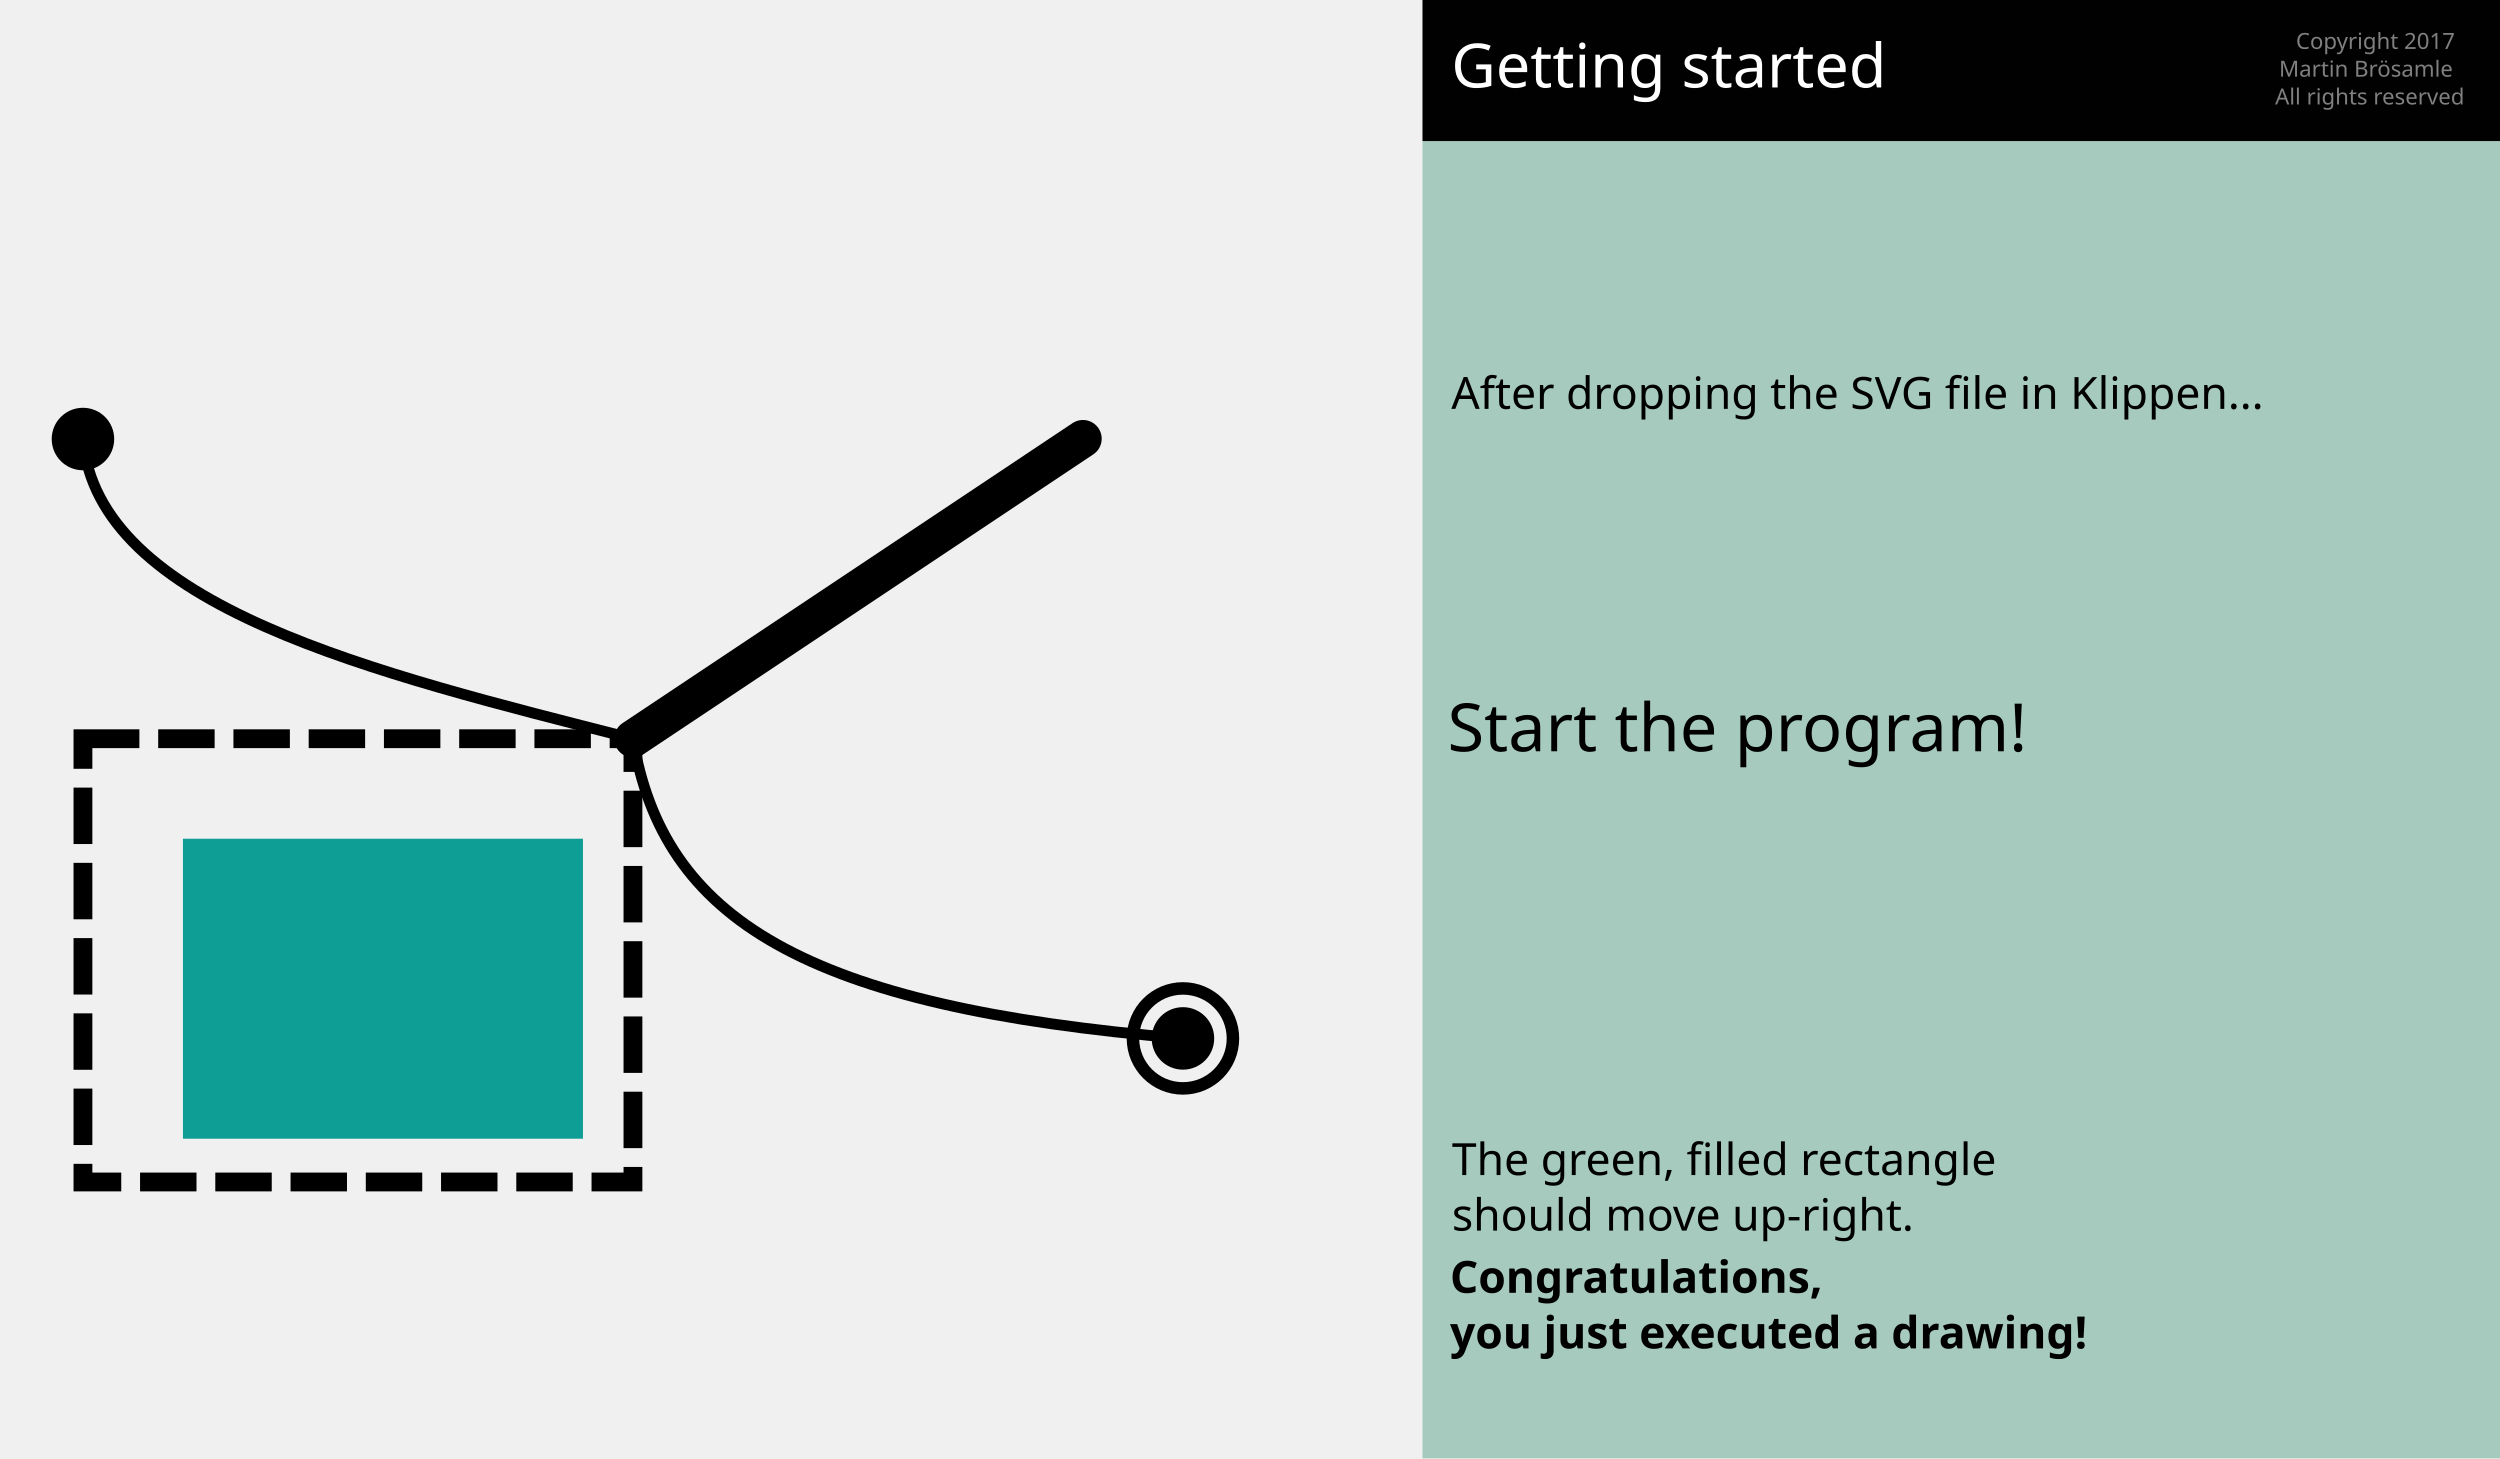
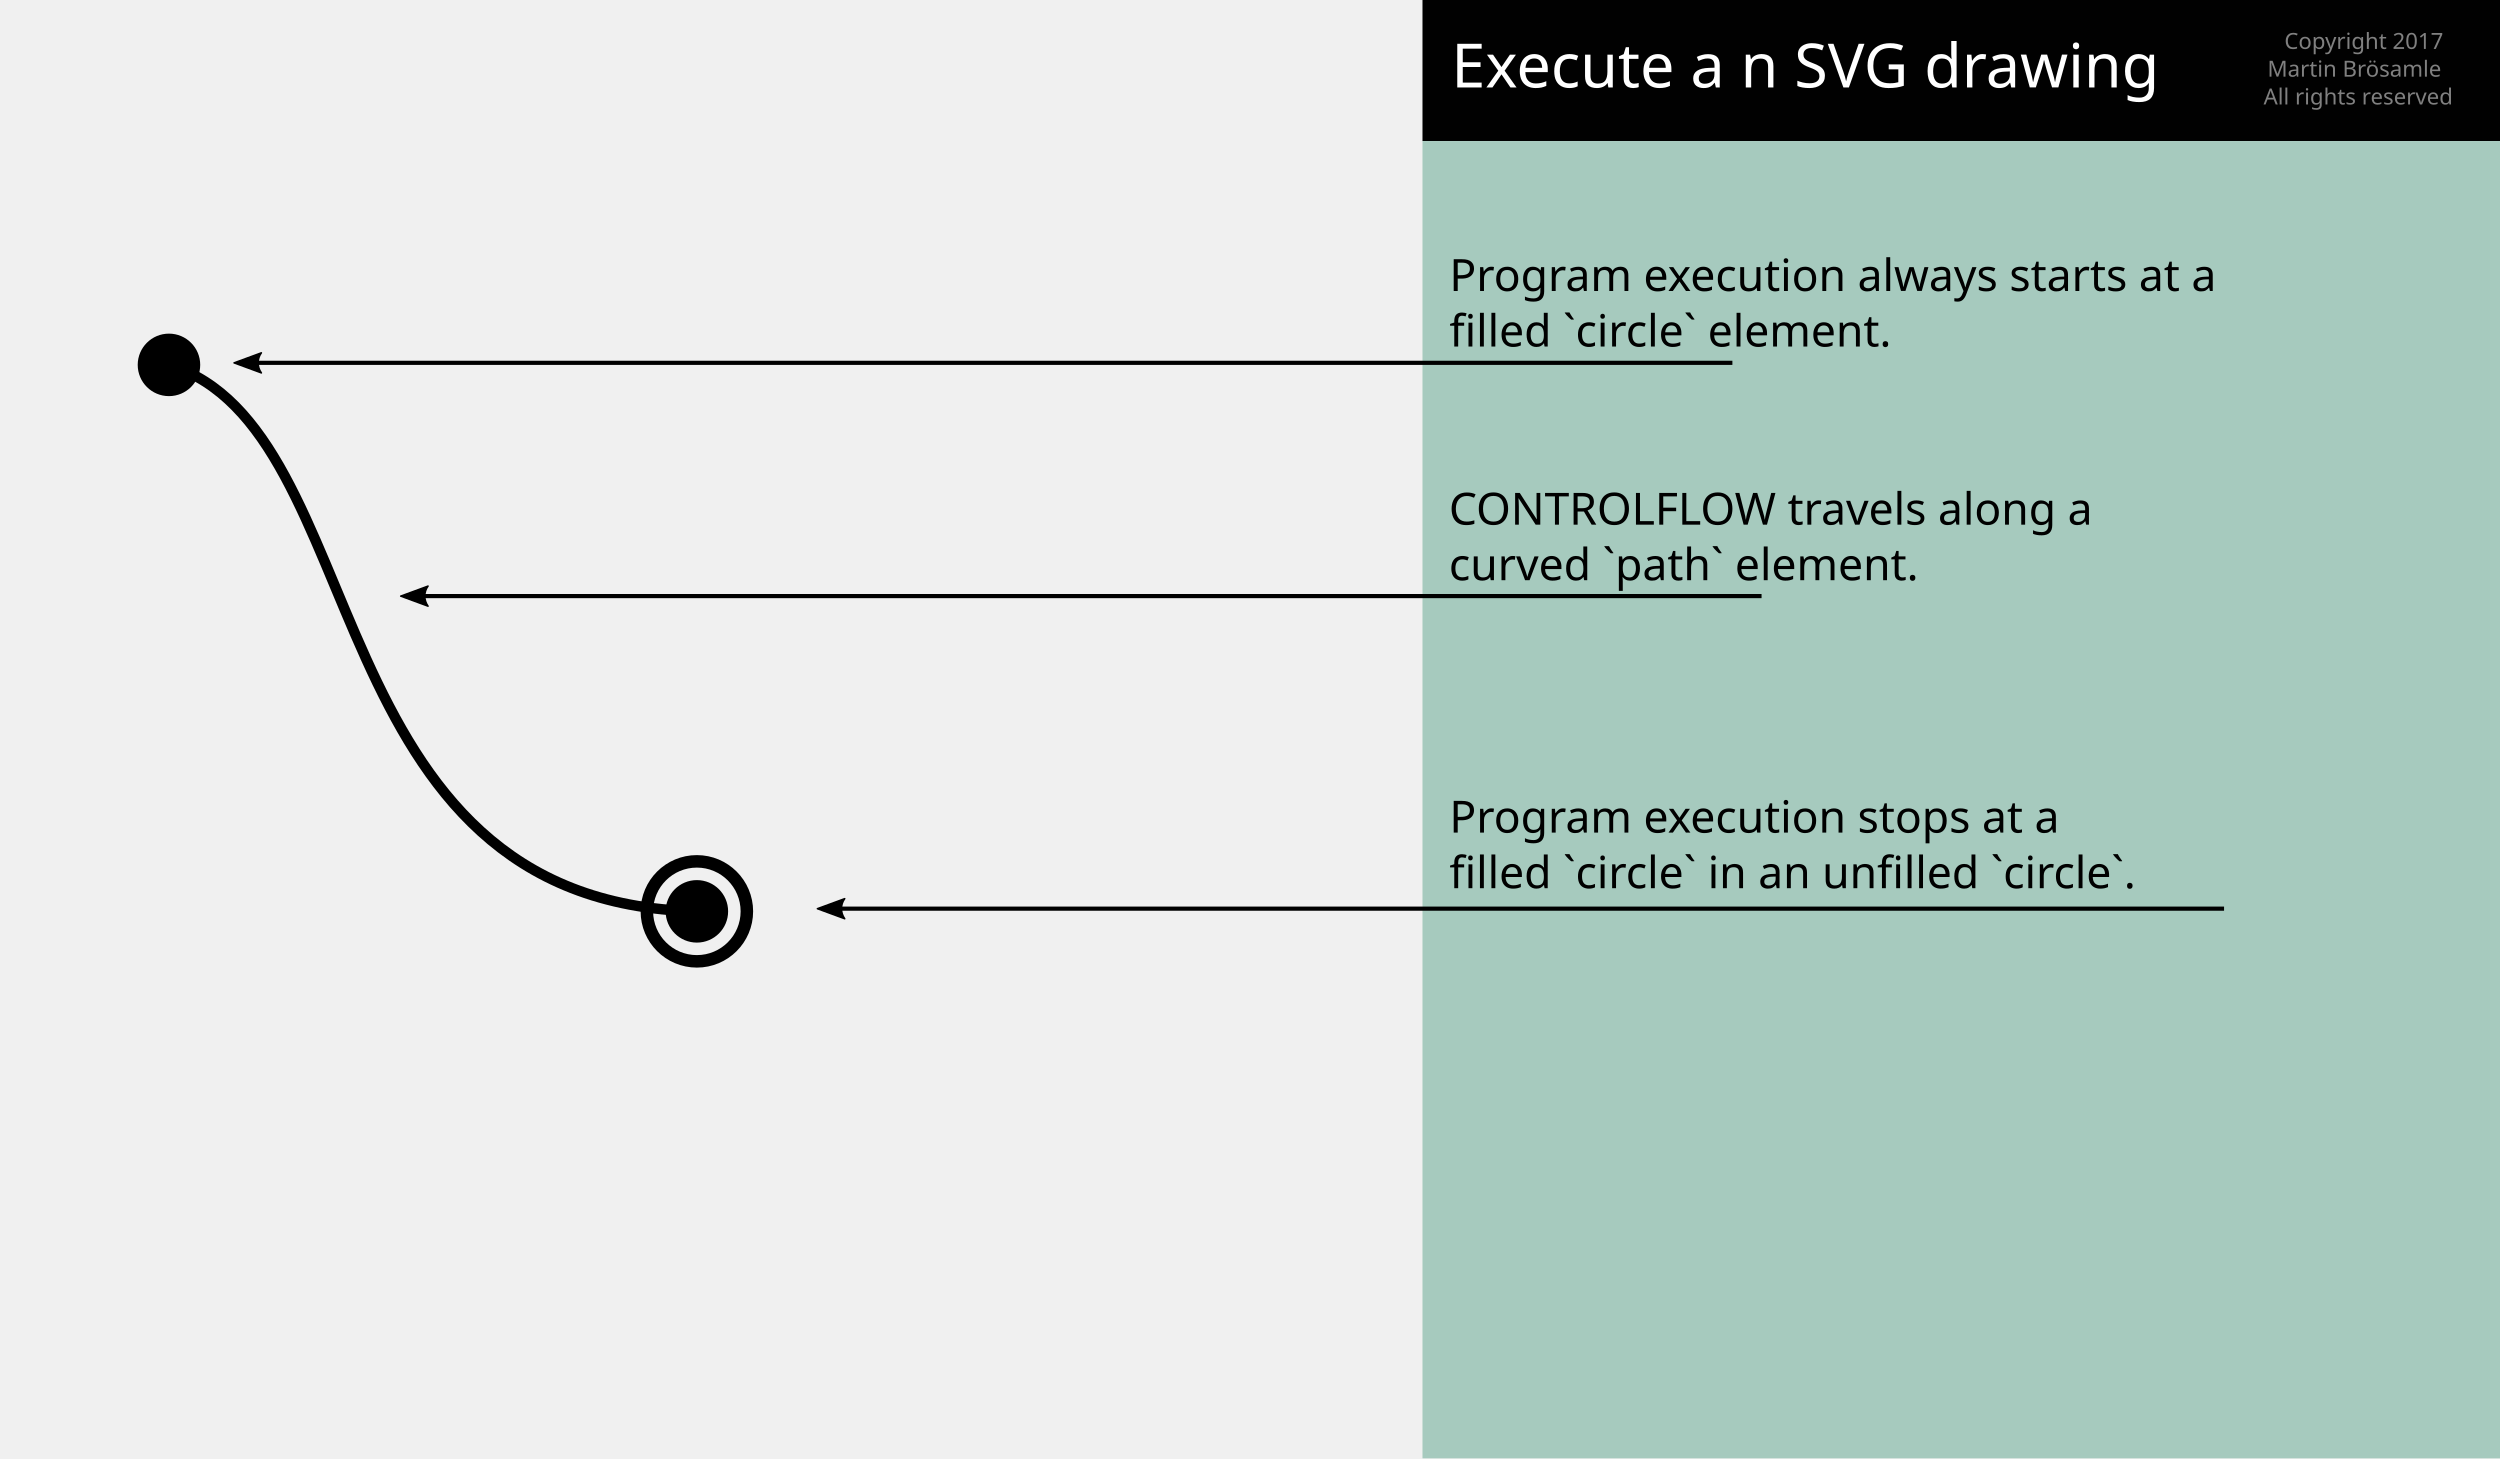
<svg xmlns="http://www.w3.org/2000/svg" viewBox="0 0 1200 700" id="svg2" version="1.1" width="1200" height="700">
  <defs id="defs15" />
-   <rect style="fill:none;stroke:#000000;stroke-width:9.03;stroke-miterlimit:10;stroke-dasharray:27.089, 9.03;stroke-opacity:1" id="rect6874" height="212.764" width="264" stroke-miterlimit="10" y="354.586" x="39.814" />
-   <circle style="fill:#000000;stroke:#000000;stroke-width:6;stroke-miterlimit:10" id="circle6876" r="12" cy="210.733" cx="39.814" stroke-miterlimit="10" />
-   <rect id="rect6890" height="144" width="192" y="402.586" x="87.814" style="fill:#00998f;fill-opacity:0.941" />
-   <circle style="fill:none;stroke:#000000;stroke-width:6;stroke-miterlimit:10;stroke-dasharray:none" id="circle6876-3" r="24" cy="498.439" cx="567.814" stroke-miterlimit="10" />
-   <circle style="fill:#000000;stroke:#000000;stroke-width:6;stroke-miterlimit:10" id="circle6876-6" r="12" cy="498.439" cx="567.814" stroke-miterlimit="10" />
-   <rect style="color:#000000;clip-rule:nonzero;display:inline;overflow:visible;visibility:visible;opacity:1;isolation:auto;mix-blend-mode:normal;color-interpolation:sRGB;color-interpolation-filters:linearRGB;solid-color:#000000;solid-opacity:1;fill:#a6cabe;fill-opacity:1;fill-rule:evenodd;stroke:none;stroke-width:6;stroke-linecap:butt;stroke-linejoin:miter;stroke-miterlimit:10;stroke-dasharray:none;stroke-dashoffset:0;stroke-opacity:1;color-rendering:auto;image-rendering:auto;shape-rendering:auto;text-rendering:auto;enable-background:accumulate" id="rect7954" width="517.207" height="632.285" x="682.793" y="67.715" />
-   <path style="fill:none;fill-opacity:1;fill-rule:evenodd;stroke:#000000;stroke-width:5.223;stroke-linecap:butt;stroke-linejoin:miter;stroke-miterlimit:4;stroke-dasharray:none;stroke-opacity:1" d="M 39.814,210.733 C 46.753,291.382 179.175,322.719 303.814,354.586 v 0" id="path4145" />
-   <path style="fill:none;fill-opacity:1;fill-rule:evenodd;stroke:#000000;stroke-width:5.223;stroke-linecap:butt;stroke-linejoin:miter;stroke-miterlimit:4;stroke-dasharray:none;stroke-opacity:1" d="m 303.814,354.586 c 14.384,86.547 81.865,128.617 264,143.853 v 0" id="path4145-9" />
-   <line style="fill:none;stroke:#000000;stroke-width:18;stroke-linecap:round;stroke-linejoin:round;stroke-miterlimit:10;stroke-opacity:1" id="line6886" y2="210.586" x2="519.814" y1="354.586" x1="303.814" stroke-miterlimit="10" />
-   <text xml:space="preserve" style="font-style:normal;font-weight:normal;font-size:21.333px;line-height:125%;font-family:sans-serif;letter-spacing:0px;word-spacing:0px;fill:#000000;fill-opacity:1;stroke:none;stroke-width:1px;stroke-linecap:butt;stroke-linejoin:miter;stroke-opacity:1" x="696.644" y="196.242" id="text4519">
-     <tspan id="tspan4517" x="696.644" y="196.242">After dropping the SVG file in Klippen...</tspan>
-   </text>
-   <text xml:space="preserve" style="font-style:normal;font-weight:normal;font-size:32px;line-height:125%;font-family:sans-serif;letter-spacing:0px;word-spacing:0px;fill:#000000;fill-opacity:1;stroke:none;stroke-width:1px;stroke-linecap:butt;stroke-linejoin:miter;stroke-opacity:1" x="694.821" y="360.604" id="text4523">
-     <tspan id="tspan4521" x="694.821" y="360.604">Start the program!</tspan>
-   </text>
-   <text xml:space="preserve" style="font-style:normal;font-weight:normal;font-size:21.333px;line-height:125%;font-family:sans-serif;letter-spacing:0px;word-spacing:0px;fill:#000000;fill-opacity:1;stroke:none;stroke-width:1px;stroke-linecap:butt;stroke-linejoin:miter;stroke-opacity:1" x="696.915" y="564.027" id="text4527">
-     <tspan x="696.915" y="564.027" id="tspan4529">The green, filled rectangle </tspan>
-     <tspan x="696.915" y="590.693" id="tspan4543">should move up-right.</tspan>
-   </text>
-   <text xml:space="preserve" style="font-style:normal;font-variant:normal;font-weight:bold;font-stretch:normal;font-size:21.333px;line-height:125%;font-family:sans-serif;-inkscape-font-specification:'sans-serif Bold';letter-spacing:0px;word-spacing:0px;fill:#000000;fill-opacity:1;stroke:none;stroke-width:1px;stroke-linecap:butt;stroke-linejoin:miter;stroke-opacity:1" x="695.998" y="620.55" id="text4533">
-     <tspan id="tspan4531" x="695.998" y="620.55">Congratulations,</tspan>
-     <tspan x="695.998" y="647.217" id="tspan4535">you just executed a drawing!</tspan>
-   </text>
-   <g id="title_IGNORE" transform="translate(6.5390625e-5,-521.6072)">
-     <rect style="color:#000000;clip-rule:nonzero;display:inline;overflow:visible;visibility:visible;opacity:1;isolation:auto;mix-blend-mode:normal;color-interpolation:sRGB;color-interpolation-filters:linearRGB;solid-color:#000000;solid-opacity:1;fill:#010101;fill-opacity:1;fill-rule:evenodd;stroke:none;stroke-width:6;stroke-linecap:butt;stroke-linejoin:miter;stroke-miterlimit:10;stroke-dasharray:none;stroke-dashoffset:0;stroke-opacity:1;color-rendering:auto;image-rendering:auto;shape-rendering:auto;text-rendering:auto;enable-background:accumulate" id="rect7954-4" width="517.207" height="67.715" x="682.793" y="521.607" />
-     <text xml:space="preserve" style="font-style:normal;font-weight:normal;font-size:10.667px;line-height:125%;font-family:sans-serif;text-align:end;letter-spacing:0px;word-spacing:0px;text-anchor:end;fill:#808080;fill-opacity:1;stroke:none;stroke-width:1px;stroke-linecap:butt;stroke-linejoin:miter;stroke-opacity:1" x="1196.793" y="545.082" id="text4527-44">
-       <tspan style="font-size:10.667px;text-align:end;text-anchor:end;fill:#808080;stroke-width:1px" id="tspan4582" x="1200.543" y="545.082">Copyright 2017 </tspan>
-       <tspan id="tspan4613" style="font-size:10.667px;text-align:end;text-anchor:end;fill:#808080;stroke-width:1px" x="1196.793" y="558.415">Martin Brösamle</tspan>
-       <tspan id="tspan4611" style="font-size:10.667px;text-align:end;text-anchor:end;fill:#808080;stroke-width:1px" x="1196.793" y="571.749">All rights reserved</tspan>
-     </text>
-     <text xml:space="preserve" style="font-style:normal;font-weight:normal;font-size:29.333px;line-height:125%;font-family:sans-serif;letter-spacing:0px;word-spacing:0px;fill:#ffffff;fill-opacity:1;stroke:none;stroke-width:1px;stroke-linecap:butt;stroke-linejoin:miter;stroke-opacity:1" x="696.644" y="563.579" id="text4519-3">
-       <tspan id="tspan4517-9" x="696.644" y="563.579">Getting started</tspan>
-     </text>
+   <circle style="fill:#000000;stroke:#000000;stroke-width:6;stroke-miterlimit:10" id="circle6876" r="12" cy="175.141" cx="81.101" stroke-miterlimit="10" />
+   <g id="instruction_IGNORE" transform="translate(-1.1145308e-6,100)">
+     <g id="title_IGNORE" transform="translate(6.1035156e-5,-621.6072)">
+       <rect style="color:#000000;clip-rule:nonzero;display:inline;overflow:visible;visibility:visible;opacity:1;isolation:auto;mix-blend-mode:normal;color-interpolation:sRGB;color-interpolation-filters:linearRGB;solid-color:#000000;solid-opacity:1;fill:#010101;fill-opacity:1;fill-rule:evenodd;stroke:none;stroke-width:6;stroke-linecap:butt;stroke-linejoin:miter;stroke-miterlimit:10;stroke-dasharray:none;stroke-dashoffset:0;stroke-opacity:1;color-rendering:auto;image-rendering:auto;shape-rendering:auto;text-rendering:auto;enable-background:accumulate" id="rect7954-4" width="517.207" height="67.715" x="682.793" y="521.607" />
+       <text xml:space="preserve" style="font-style:normal;font-weight:normal;font-size:10.667px;line-height:125%;font-family:sans-serif;text-align:end;letter-spacing:0px;word-spacing:0px;text-anchor:end;fill:#808080;fill-opacity:1;stroke:none;stroke-width:1px;stroke-linecap:butt;stroke-linejoin:miter;stroke-opacity:1" x="1196.793" y="545.082" id="text4527-44">
+         <tspan style="font-size:10.667px;text-align:end;text-anchor:end;fill:#808080;stroke-width:1px" id="tspan4582" x="1200.543" y="545.082">Copyright 2017 </tspan>
+         <tspan id="tspan4613" style="font-size:10.667px;text-align:end;text-anchor:end;fill:#808080;stroke-width:1px" x="1196.793" y="558.415">Martin Brösamle</tspan>
+         <tspan id="tspan4611" style="font-size:10.667px;text-align:end;text-anchor:end;fill:#808080;stroke-width:1px" x="1196.793" y="571.749">All rights reserved</tspan>
+       </text>
+       <text xml:space="preserve" style="font-style:normal;font-weight:normal;font-size:29.333px;line-height:125%;font-family:sans-serif;letter-spacing:0px;word-spacing:0px;fill:#ffffff;fill-opacity:1;stroke:none;stroke-width:1px;stroke-linecap:butt;stroke-linejoin:miter;stroke-opacity:1" x="696.644" y="563.579" id="text4519">
+         <tspan id="tspan4517" x="696.644" y="563.579">Execute a n SVG drawing</tspan>
+       </text>
+     </g>
+     <g id="instruction2_IGNORE">
+       <rect style="color:#000000;clip-rule:nonzero;display:inline;overflow:visible;visibility:visible;opacity:1;isolation:auto;mix-blend-mode:normal;color-interpolation:sRGB;color-interpolation-filters:linearRGB;solid-color:#000000;solid-opacity:1;fill:#a6cabe;fill-opacity:1;fill-rule:evenodd;stroke:none;stroke-width:6;stroke-linecap:butt;stroke-linejoin:miter;stroke-miterlimit:10;stroke-dasharray:none;stroke-dashoffset:0;stroke-opacity:1;color-rendering:auto;image-rendering:auto;shape-rendering:auto;text-rendering:auto;enable-background:accumulate" id="rect7954" width="517.207" height="632.285" x="682.793" y="-32.285" />
+       <text xml:space="preserve" style="font-style:normal;font-weight:normal;font-size:21.333px;line-height:125%;font-family:sans-serif;letter-spacing:0px;word-spacing:0px;fill:#000000;fill-opacity:1;stroke:none;stroke-width:1px;stroke-linecap:butt;stroke-linejoin:miter;stroke-opacity:1" x="695.717" y="39.666" id="text4527-4-5">
+         <tspan x="695.717" y="39.666" id="tspan5500">Program execution always starts at a </tspan>
+         <tspan x="695.717" y="66.333" id="tspan6424">filled `circle` element.</tspan>
+       </text>
+       <g transform="translate(270.5665,-478.0053)" id="g4903-1-0">
+         <path style="color:#000000;font-style:normal;font-variant:normal;font-weight:normal;font-stretch:normal;font-size:medium;line-height:normal;font-family:sans-serif;font-variant-ligatures:normal;font-variant-position:normal;font-variant-caps:normal;font-variant-numeric:normal;font-variant-alternates:normal;font-feature-settings:normal;text-indent:0;text-align:start;text-decoration:none;text-decoration-line:none;text-decoration-style:solid;text-decoration-color:#000000;letter-spacing:normal;word-spacing:normal;text-transform:none;writing-mode:lr-tb;direction:ltr;text-orientation:mixed;dominant-baseline:auto;baseline-shift:baseline;text-anchor:start;white-space:normal;shape-padding:0;clip-rule:nonzero;display:inline;overflow:visible;visibility:visible;opacity:1;isolation:auto;mix-blend-mode:normal;color-interpolation:sRGB;color-interpolation-filters:linearRGB;solid-color:#000000;solid-opacity:1;vector-effect:none;fill:#000000;fill-opacity:1;fill-rule:evenodd;stroke:none;stroke-width:2;stroke-linecap:butt;stroke-linejoin:miter;stroke-miterlimit:4;stroke-dasharray:none;stroke-dashoffset:0;stroke-opacity:1;color-rendering:auto;image-rendering:auto;shape-rendering:auto;text-rendering:auto;enable-background:accumulate" d="m -155.568,551.16 v 2 h 716.549 v -2 z" id="path4561-5-4" />
+         <path d="m -145.106,557.002 -13.111,-4.821 13.111,-4.821 c -2.095,2.846 -2.083,6.741 0,9.643 z" style="fill:#000000;fill-opacity:1;fill-rule:evenodd;stroke:#000000;stroke-width:0.75;stroke-linejoin:round;stroke-opacity:1" id="path4909-3-8" />
+       </g>
+       <text xml:space="preserve" style="font-style:normal;font-weight:normal;font-size:21.333px;line-height:125%;font-family:sans-serif;letter-spacing:0px;word-spacing:0px;fill:#000000;fill-opacity:1;stroke:none;stroke-width:1px;stroke-linecap:butt;stroke-linejoin:miter;stroke-opacity:1" x="695.478" y="151.832" id="text4527-4-5-5">
+         <tspan x="695.478" y="151.832" id="tspan5407">CONTROLFLOW travels along a </tspan>
+         <tspan x="695.478" y="178.499" id="tspan6451">curved `path` element.</tspan>
+       </text>
+       <g transform="translate(270.5665,-366.0407)" id="g4903-1-0-4">
+         <path style="color:#000000;font-style:normal;font-variant:normal;font-weight:normal;font-stretch:normal;font-size:medium;line-height:normal;font-family:sans-serif;font-variant-ligatures:normal;font-variant-position:normal;font-variant-caps:normal;font-variant-numeric:normal;font-variant-alternates:normal;font-feature-settings:normal;text-indent:0;text-align:start;text-decoration:none;text-decoration-line:none;text-decoration-style:solid;text-decoration-color:#000000;letter-spacing:normal;word-spacing:normal;text-transform:none;writing-mode:lr-tb;direction:ltr;text-orientation:mixed;dominant-baseline:auto;baseline-shift:baseline;text-anchor:start;white-space:normal;shape-padding:0;clip-rule:nonzero;display:inline;overflow:visible;visibility:visible;opacity:1;isolation:auto;mix-blend-mode:normal;color-interpolation:sRGB;color-interpolation-filters:linearRGB;solid-color:#000000;solid-opacity:1;vector-effect:none;fill:#000000;fill-opacity:1;fill-rule:evenodd;stroke:none;stroke-width:2;stroke-linecap:butt;stroke-linejoin:miter;stroke-miterlimit:4;stroke-dasharray:none;stroke-dashoffset:0;stroke-opacity:1;color-rendering:auto;image-rendering:auto;shape-rendering:auto;text-rendering:auto;enable-background:accumulate" d="m -75.568,551.16 v 2 h 650.549 v -2 z" id="path4561-5-4-5" />
+         <path d="m -65.106,557.002 -13.111,-4.821 13.111,-4.821 c -2.095,2.846 -2.083,6.741 0,9.643 z" style="fill:#000000;fill-opacity:1;fill-rule:evenodd;stroke:#000000;stroke-width:0.75;stroke-linejoin:round;stroke-opacity:1" id="path4909-3-8-9" />
+       </g>
+       <text xml:space="preserve" style="font-style:normal;font-weight:normal;font-size:21.333px;line-height:125%;font-family:sans-serif;letter-spacing:0px;word-spacing:0px;fill:#000000;fill-opacity:1;stroke:none;stroke-width:1px;stroke-linecap:butt;stroke-linejoin:miter;stroke-opacity:1" x="695.717" y="299.666" id="text4527-4-5-2">
+         <tspan x="695.717" y="299.666" id="tspan5500-5">Program execution stops at a</tspan>
+         <tspan x="695.717" y="326.333" id="tspan5559">filled `circle` in an unfilled `circle`.</tspan>
+       </text>
+       <g transform="translate(270.5665,-382.0053)" id="g4903-1-0-46">
+         <path style="color:#000000;font-style:normal;font-variant:normal;font-weight:normal;font-stretch:normal;font-size:medium;line-height:normal;font-family:sans-serif;font-variant-ligatures:normal;font-variant-position:normal;font-variant-caps:normal;font-variant-numeric:normal;font-variant-alternates:normal;font-feature-settings:normal;text-indent:0;text-align:start;text-decoration:none;text-decoration-line:none;text-decoration-style:solid;text-decoration-color:#000000;letter-spacing:normal;word-spacing:normal;text-transform:none;writing-mode:lr-tb;direction:ltr;text-orientation:mixed;dominant-baseline:auto;baseline-shift:baseline;text-anchor:start;white-space:normal;shape-padding:0;clip-rule:nonzero;display:inline;overflow:visible;visibility:visible;opacity:1;isolation:auto;mix-blend-mode:normal;color-interpolation:sRGB;color-interpolation-filters:linearRGB;solid-color:#000000;solid-opacity:1;vector-effect:none;fill:#000000;fill-opacity:1;fill-rule:evenodd;stroke:none;stroke-width:2;stroke-linecap:butt;stroke-linejoin:miter;stroke-miterlimit:4;stroke-dasharray:none;stroke-dashoffset:0;stroke-opacity:1;color-rendering:auto;image-rendering:auto;shape-rendering:auto;text-rendering:auto;enable-background:accumulate" d="m 124.432,717.16 v 2 h 672.549 v -2 z" id="path4561-5-4-59" />
+         <path d="m 134.894,723.002 -13.111,-4.821 13.111,-4.821 c -2.095,2.846 -2.083,6.741 0,9.643 z" style="fill:#000000;fill-opacity:1;fill-rule:evenodd;stroke:#000000;stroke-width:0.75;stroke-linejoin:round;stroke-opacity:1" id="path4909-3-8-0" />
+       </g>
+     </g>
  </g>
+   <path style="fill:none;fill-rule:evenodd;stroke:#000000;stroke-width:5;stroke-linecap:butt;stroke-linejoin:miter;stroke-miterlimit:4;stroke-dasharray:none;stroke-opacity:1" d="M 81.101,175.141 C 180.549,205.672 149.62,433.567 334.499,437.448" id="path5326" />
+   <circle style="fill:none;stroke:#000000;stroke-width:6;stroke-miterlimit:10;stroke-dasharray:none" id="circle6876-3" r="24" cy="437.448" cx="334.499" stroke-miterlimit="10" />
+   <circle style="fill:#000000;stroke:#000000;stroke-width:6;stroke-miterlimit:10" id="circle6876-6" r="12" cy="437.448" cx="334.499" stroke-miterlimit="10" />
</svg>
